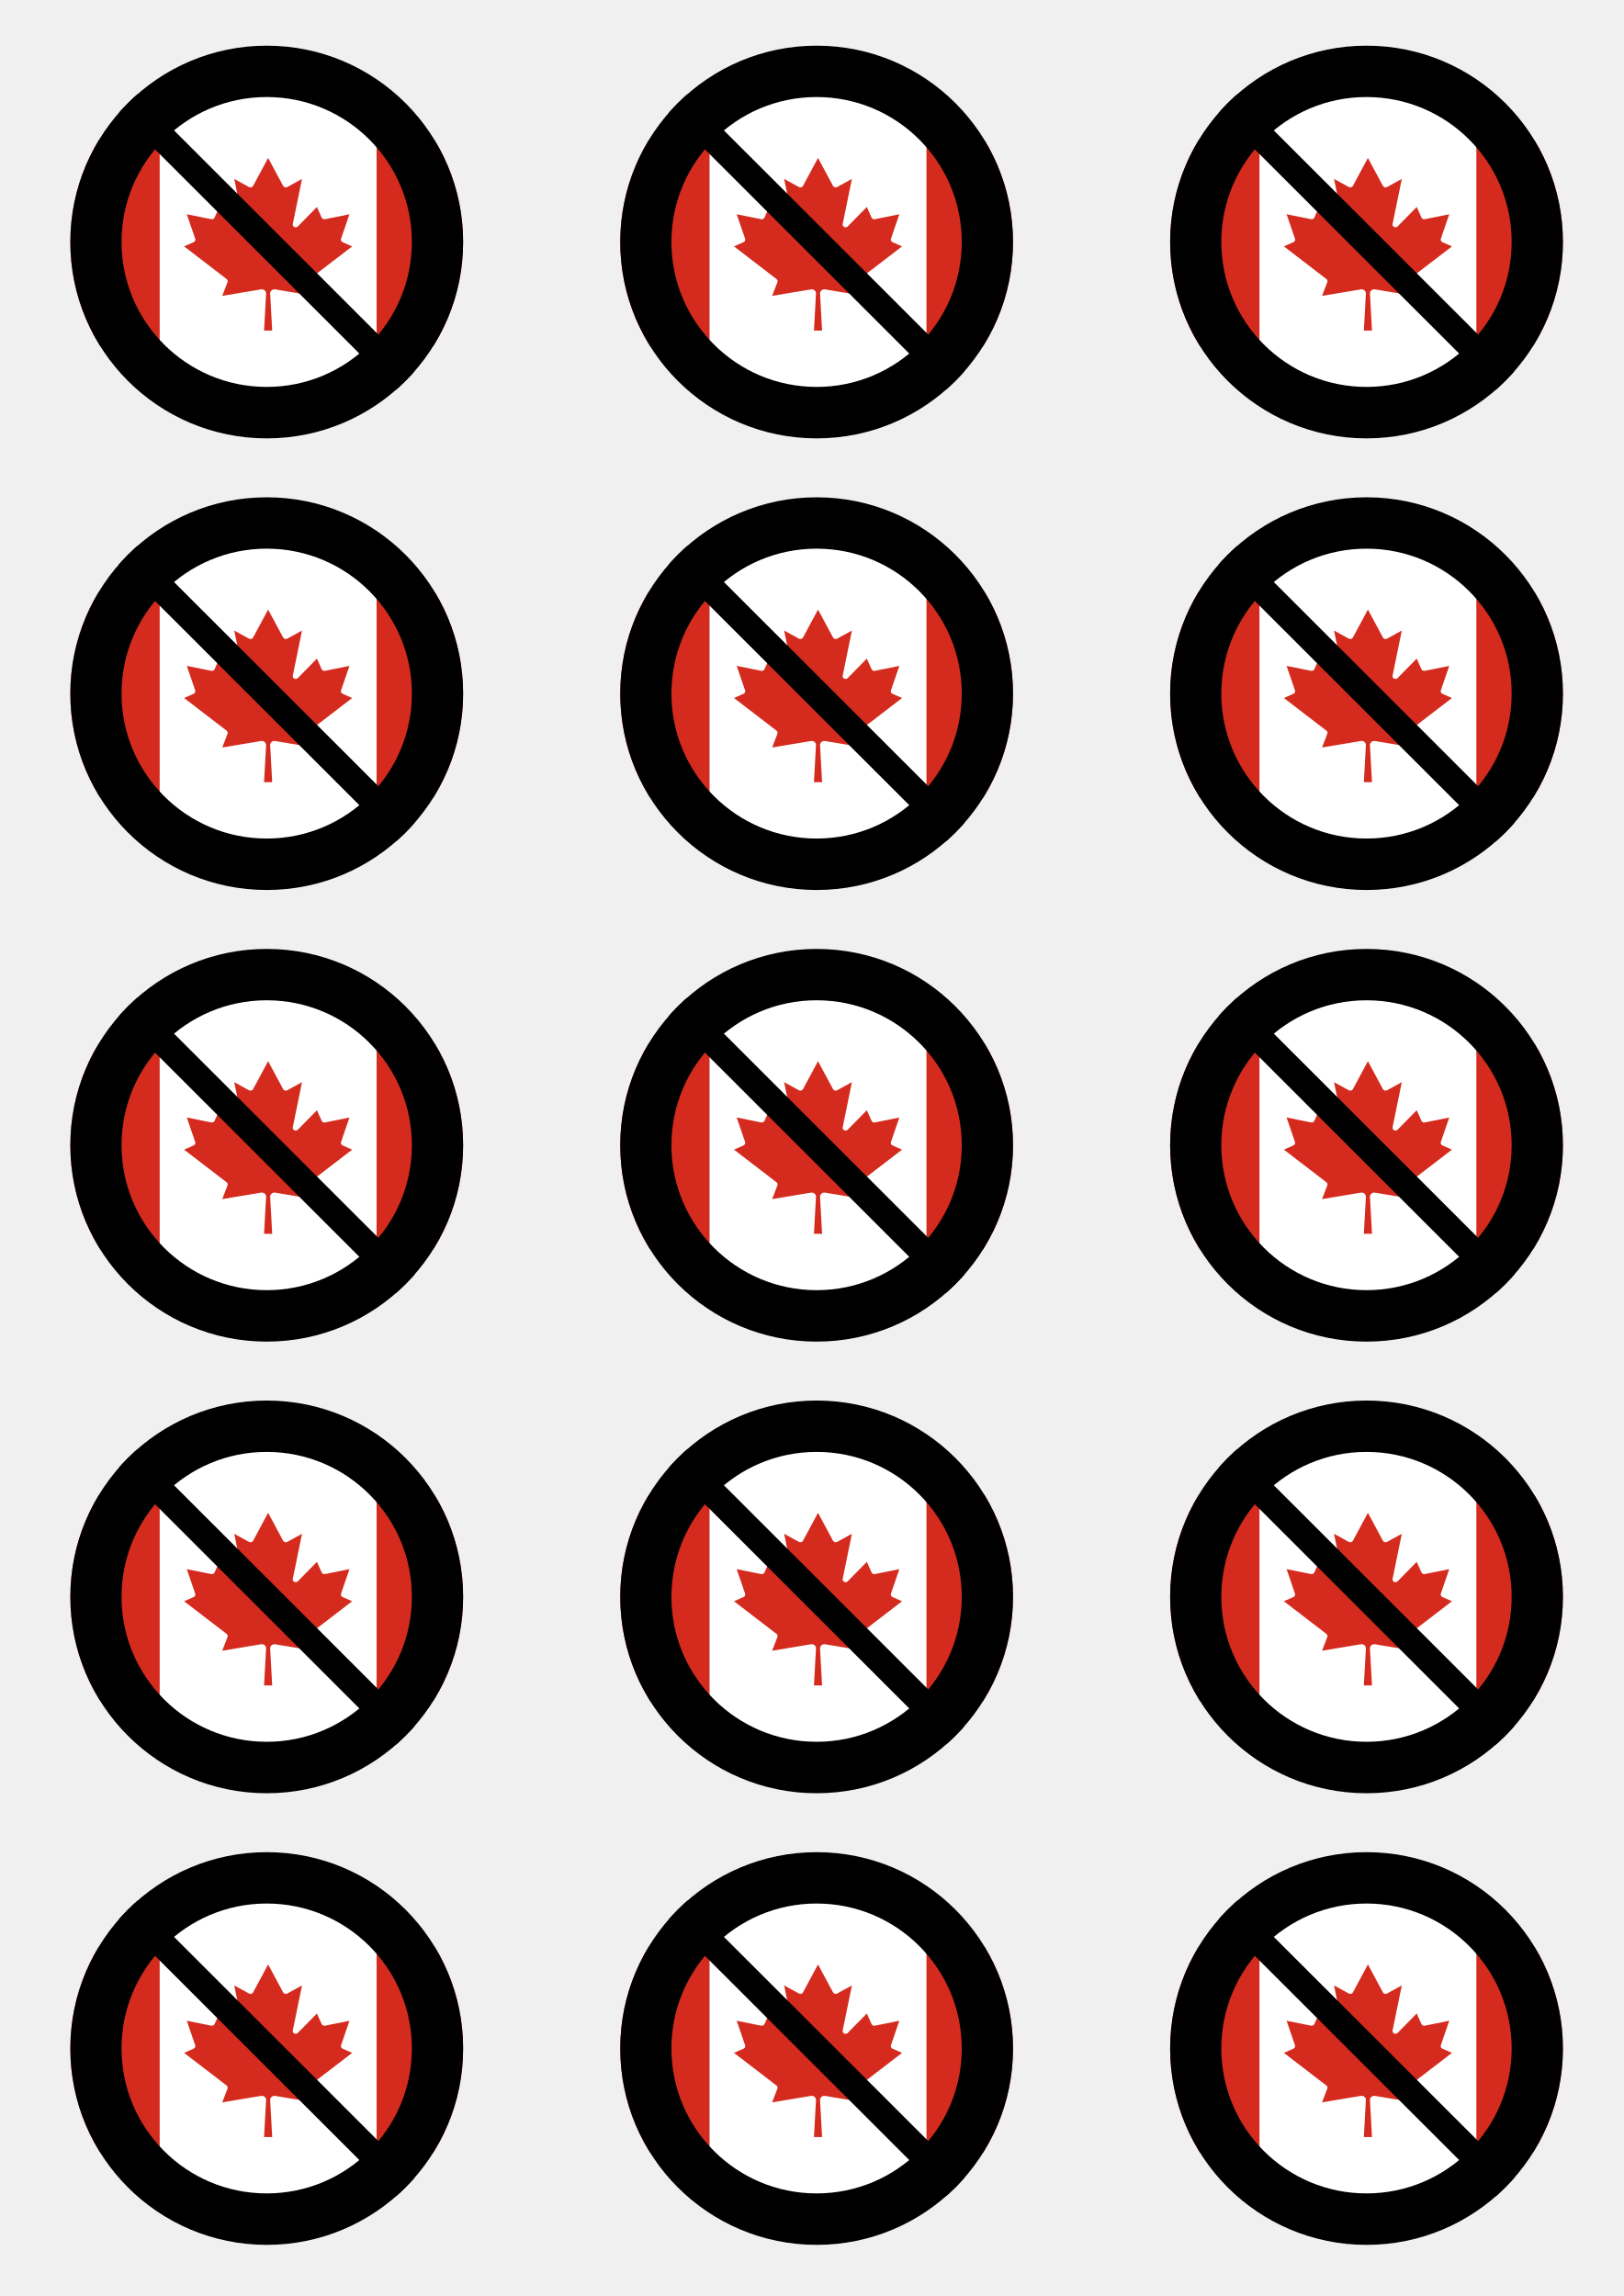
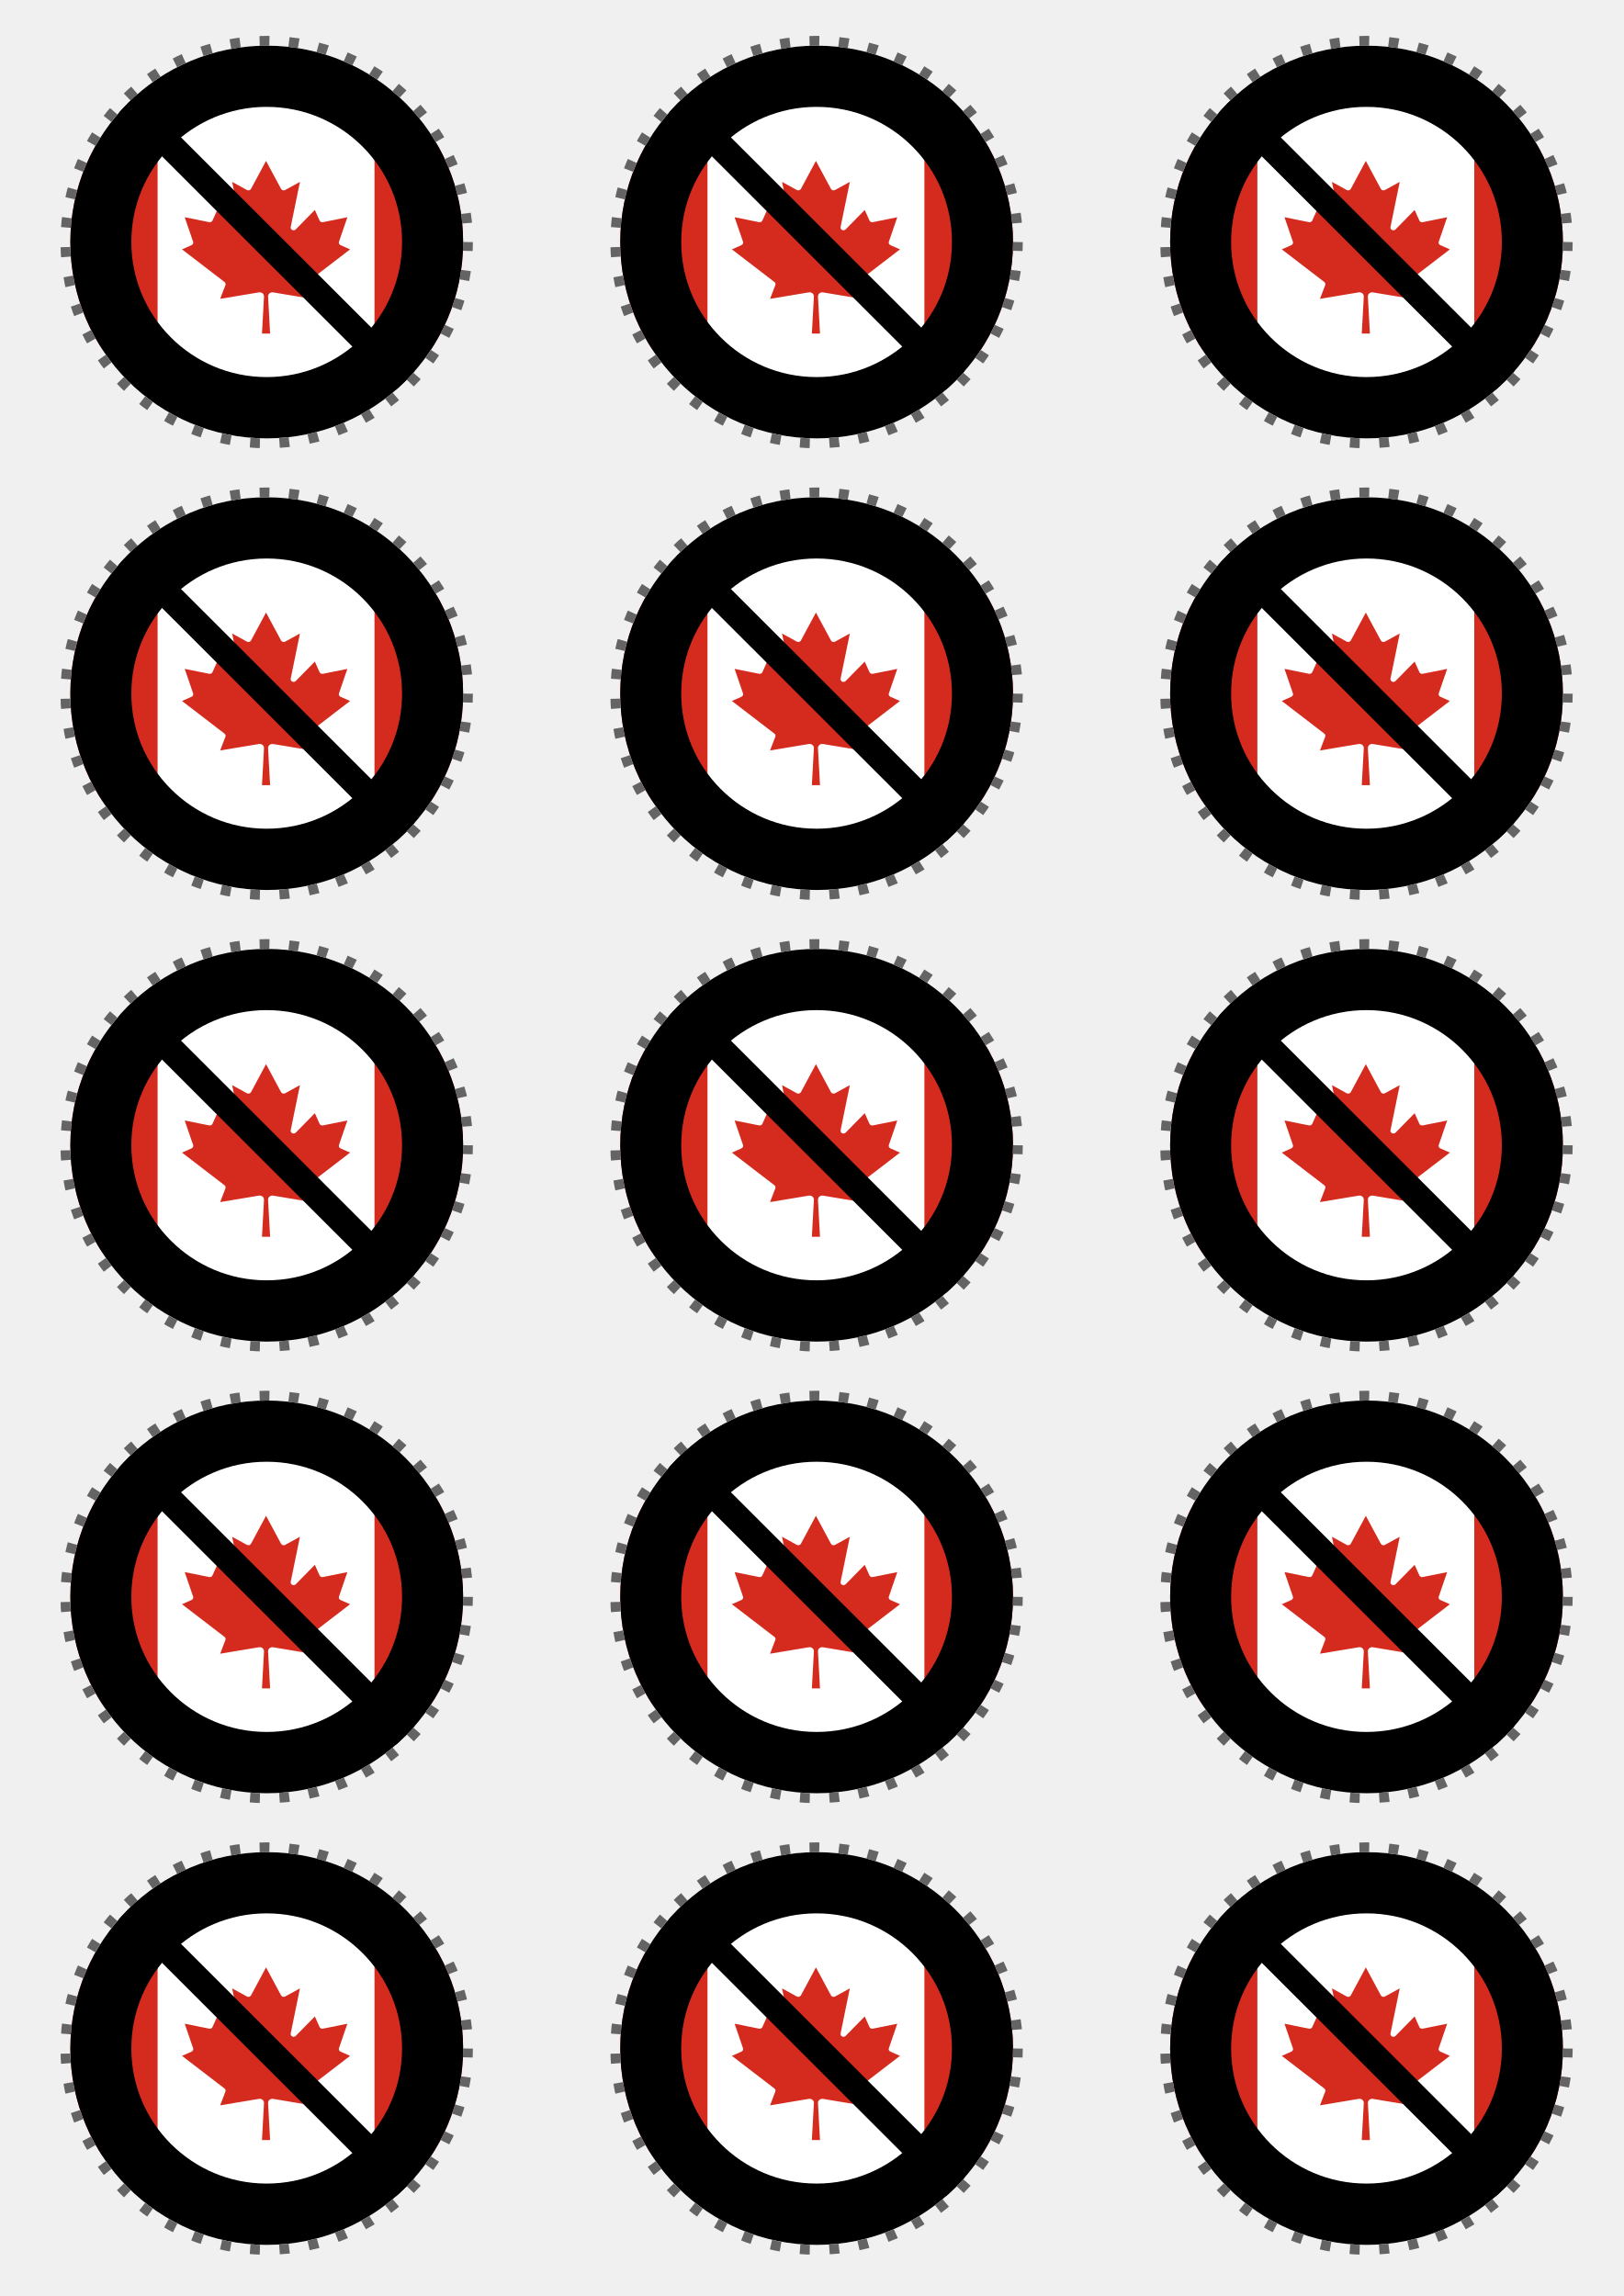
<svg xmlns="http://www.w3.org/2000/svg" xmlns:xlink="http://www.w3.org/1999/xlink" width="210mm" height="297mm" viewBox="0 0 210 297.001" version="1.1" id="svg1">
  <defs id="defs1">
    <clipPath clipPathUnits="userSpaceOnUse" id="clipPath5">
      <g id="use5" />
    </clipPath>
    <clipPath clipPathUnits="userSpaceOnUse" id="clipPath7">
      <g id="use7" />
    </clipPath>
-     <clipPath clipPathUnits="userSpaceOnUse" id="clipPath1">
-       <ellipse style="display:inline;fill:#8c8c8c;fill-opacity:1;stroke:none;stroke-width:1.814;stroke-dasharray:none;stroke-opacity:1" id="circle1" cx="19.64" cy="19.555" rx="20.261" ry="20.182" />
-     </clipPath>
    <clipPath clipPathUnits="userSpaceOnUse" id="clipPath6">
      <path style="display:block;fill:#808080;stroke-width:2.385" d="M 11.904,52.499 24.044,-1.591 41.774,33.199 Z" id="path6" />
    </clipPath>
+     <clipPath clipPathUnits="userSpaceOnUse" id="clipPath1">
+       <ellipse style="display:inline;fill:#8c8c8c;fill-opacity:1;stroke:none;stroke-width:1.814;stroke-dasharray:none;stroke-opacity:1" id="circle2" cx="19.64" cy="19.555" rx="20.261" ry="20.182" />
+     </clipPath>
+     <clipPath clipPathUnits="userSpaceOnUse" id="clipPath6-7">
+       <path style="display:none;fill:#808080;stroke-width:2.385" d="M 11.904,52.499 24.044,-1.591 41.774,33.199 Z" id="path6-5" />
+       <path id="lpe_path-effect6" style="display:block;fill:#808080;stroke-width:2.385" class="powerclip" d="M -13.648,-1.98 H 66.099 V 44.729 H -13.648 Z M 11.904,52.499 41.774,33.199 24.044,-1.591 Z" />
+     </clipPath>
+     <clipPath clipPathUnits="userSpaceOnUse" id="clipPath10">
+       <path style="display:block;fill:#008000;stroke-width:8.048" d="M 24.826,-3.254 13.596,44.8 H 50.419 V -3.555 Z" id="path11" />
+     </clipPath>
  </defs>
  <g id="g38" transform="translate(3.704174,-1.587503)">
-     <g id="layer1" clip-path="url(#clipPath1)" style="display:inline" transform="matrix(1.253616,0,0,1.258533,6.172569,8.284073)">
-       <rect style="display:inline;fill:#ffffff;stroke-width:2.288;stroke-dasharray:none" id="rect1" width="40.523" height="40.365" x="-0.621" y="-0.628" />
-       <g id="g11" style="display:inline;stroke-width:1.1;stroke-dasharray:none">
-         <g id="g8" transform="matrix(0.5638275,0,0,0.5325307,5.095248,5.877393)" style="display:inline">
-           <path fill="#d52b1e" d="M -13.759,6.146 H 6.085 l 0.819,0.819 H 44.954 l 0.819,-0.819 H 65.616 V 45.834 H 45.772 L 44.954,45.015 H 6.903 l -0.819,0.819 H -13.759 Z" id="path1-6" style="stroke-width:0.008" />
-           <path fill="#ffffff" d="M 6.207,6.146 H 45.894 V 45.834 H 6.207 Z M 26.795,42.774 26.423,35.639 a 0.785,0.785 0 0 1 0.918,-0.81 l 7.102,1.249 -0.959,-2.646 a 0.537,0.537 0 0 1 0.165,-0.604 l 7.78,-6.3 -1.753,-0.819 a 0.537,0.537 0 0 1 -0.281,-0.653 l 1.538,-4.729 -4.481,0.951 A 0.537,0.537 0 0 1 35.848,20.963 l -0.868,-2.042 -3.497,3.754 a 0.537,0.537 0 0 1 -0.918,-0.471 l 1.687,-8.698 -2.704,1.563 A 0.537,0.537 0 0 1 28.796,14.844 L 26.051,9.453 23.306,14.844 a 0.537,0.537 0 0 1 -0.752,0.223 l -2.704,-1.563 1.687,8.698 a 0.537,0.537 0 0 1 -0.918,0.471 l -3.497,-3.754 -0.868,2.042 a 0.537,0.537 0 0 1 -0.604,0.314 l -4.481,-0.951 1.538,4.729 a 0.537,0.537 0 0 1 -0.281,0.653 l -1.753,0.819 7.78,6.3 a 0.537,0.537 0 0 1 0.165,0.604 l -0.959,2.646 7.102,-1.249 a 0.785,0.785 0 0 1 0.918,0.81 l -0.372,7.135 z" id="path2" style="stroke-width:0.008" />
+     <g id="layer1" clip-path="none" style="display:inline" transform="matrix(1.253616,0,0,1.258533,6.172569,8.284073)">
+       <g id="g1" clip-path="url(#clipPath1)">
+         <rect style="display:inline;fill:#ffffff;stroke-width:2.288;stroke-dasharray:none" id="rect1" width="40.523" height="40.365" x="-0.621" y="-0.628" />
+         <g id="g8-3" transform="matrix(0.5638275,0,0,0.5325307,4.879995,6.183605)" style="display:inline;stroke-width:1.1;stroke-dasharray:none">
+           <path fill="#d52b1e" d="M -13.759,6.146 H 6.085 l 0.819,0.819 H 44.954 l 0.819,-0.819 H 65.616 V 45.834 H 45.772 L 44.954,45.015 H 6.903 l -0.819,0.819 H -13.759 Z" id="path1-6-5" style="stroke-width:0.008" />
+           <path fill="#ffffff" d="M 6.207,6.146 H 45.894 V 45.834 H 6.207 Z M 26.795,42.774 26.423,35.639 a 0.785,0.785 0 0 1 0.918,-0.81 l 7.102,1.249 -0.959,-2.646 a 0.537,0.537 0 0 1 0.165,-0.604 l 7.78,-6.3 -1.753,-0.819 a 0.537,0.537 0 0 1 -0.281,-0.653 l 1.538,-4.729 -4.481,0.951 A 0.537,0.537 0 0 1 35.848,20.963 l -0.868,-2.042 -3.497,3.754 a 0.537,0.537 0 0 1 -0.918,-0.471 l 1.687,-8.698 -2.704,1.563 A 0.537,0.537 0 0 1 28.796,14.844 L 26.051,9.453 23.306,14.844 a 0.537,0.537 0 0 1 -0.752,0.223 l -2.704,-1.563 1.687,8.698 a 0.537,0.537 0 0 1 -0.918,0.471 l -3.497,-3.754 -0.868,2.042 a 0.537,0.537 0 0 1 -0.604,0.314 l -4.481,-0.951 1.538,4.729 a 0.537,0.537 0 0 1 -0.281,0.653 l -1.753,0.819 7.78,6.3 a 0.537,0.537 0 0 1 0.165,0.604 l -0.959,2.646 7.102,-1.249 a 0.785,0.785 0 0 1 0.918,0.81 l -0.372,7.135 z" id="path2-6" style="stroke-width:0.008" />
        </g>
-         <ellipse style="display:inline;fill:none;stroke:#000000;stroke-width:6.067;stroke-dasharray:none;stroke-opacity:1" id="path1-8" cx="19.636" cy="19.55" rx="18.01" ry="17.931" />
-         <path style="fill:none;fill-opacity:1;stroke:#000000;stroke-width:2.764;stroke-dasharray:none;stroke-opacity:1" d="M 38.927,38.758 0.353,0.353" id="path8" />
+         <g id="g11" style="display:inline;stroke-width:1.1;stroke-dasharray:none">
+           <ellipse style="display:inline;fill:none;stroke:#000000;stroke-width:8.089;stroke-dasharray:none;stroke-opacity:1" id="path1-8" cx="19.636" cy="19.55" rx="18.01" ry="17.931" />
+           <path style="fill:none;fill-opacity:1;stroke:#000000;stroke-width:2.764;stroke-dasharray:none;stroke-opacity:1" d="M 38.927,38.758 0.353,0.353" id="path8" />
+         </g>
      </g>
+       <ellipse style="display:inline;fill:none;stroke:#646464;stroke-width:1.011;stroke-dasharray:1.011, 2.022;stroke-dashoffset:0.101;stroke-opacity:1" id="path17" cx="19.635" cy="19.559" rx="20.769" ry="20.688" />
    </g>
    <use x="0" y="0" xlink:href="#layer1" id="use2" transform="translate(0,233.6805)" />
    <use x="0" y="0" xlink:href="#use3" id="use4" transform="translate(-71.12014)" />
    <use x="0" y="0" xlink:href="#use2" id="use3" transform="translate(142.2403)" />
    <use x="0" y="0" xlink:href="#layer1" id="use1" transform="translate(142.2403,116.8402)" />
    <use x="0" y="0" xlink:href="#layer1" id="use6" transform="translate(0,175.2604)" />
    <use x="0" y="0" xlink:href="#layer1" id="use8" transform="translate(71.12014,175.2604)" />
    <use x="0" y="0" xlink:href="#layer1" id="use9" transform="translate(142.2403,175.2604)" />
    <use x="0" y="0" xlink:href="#layer1" id="use10" transform="translate(71.12014,116.8402)" />
    <use x="0" y="0" xlink:href="#layer1" id="use11" transform="translate(0,116.8402)" />
    <use x="0" y="0" xlink:href="#layer1" id="use12" transform="translate(142.2403,58.42012)" />
    <use x="0" y="0" xlink:href="#layer1" id="use13" transform="translate(71.12014,58.42012)" />
    <use x="0" y="0" xlink:href="#layer1" id="use14" transform="translate(0,58.42012)" />
    <use x="0" y="0" xlink:href="#layer1" id="use15" transform="translate(142.2403)" />
    <use x="0" y="0" xlink:href="#layer1" id="use16" transform="translate(71.12014)" />
  </g>
</svg>
